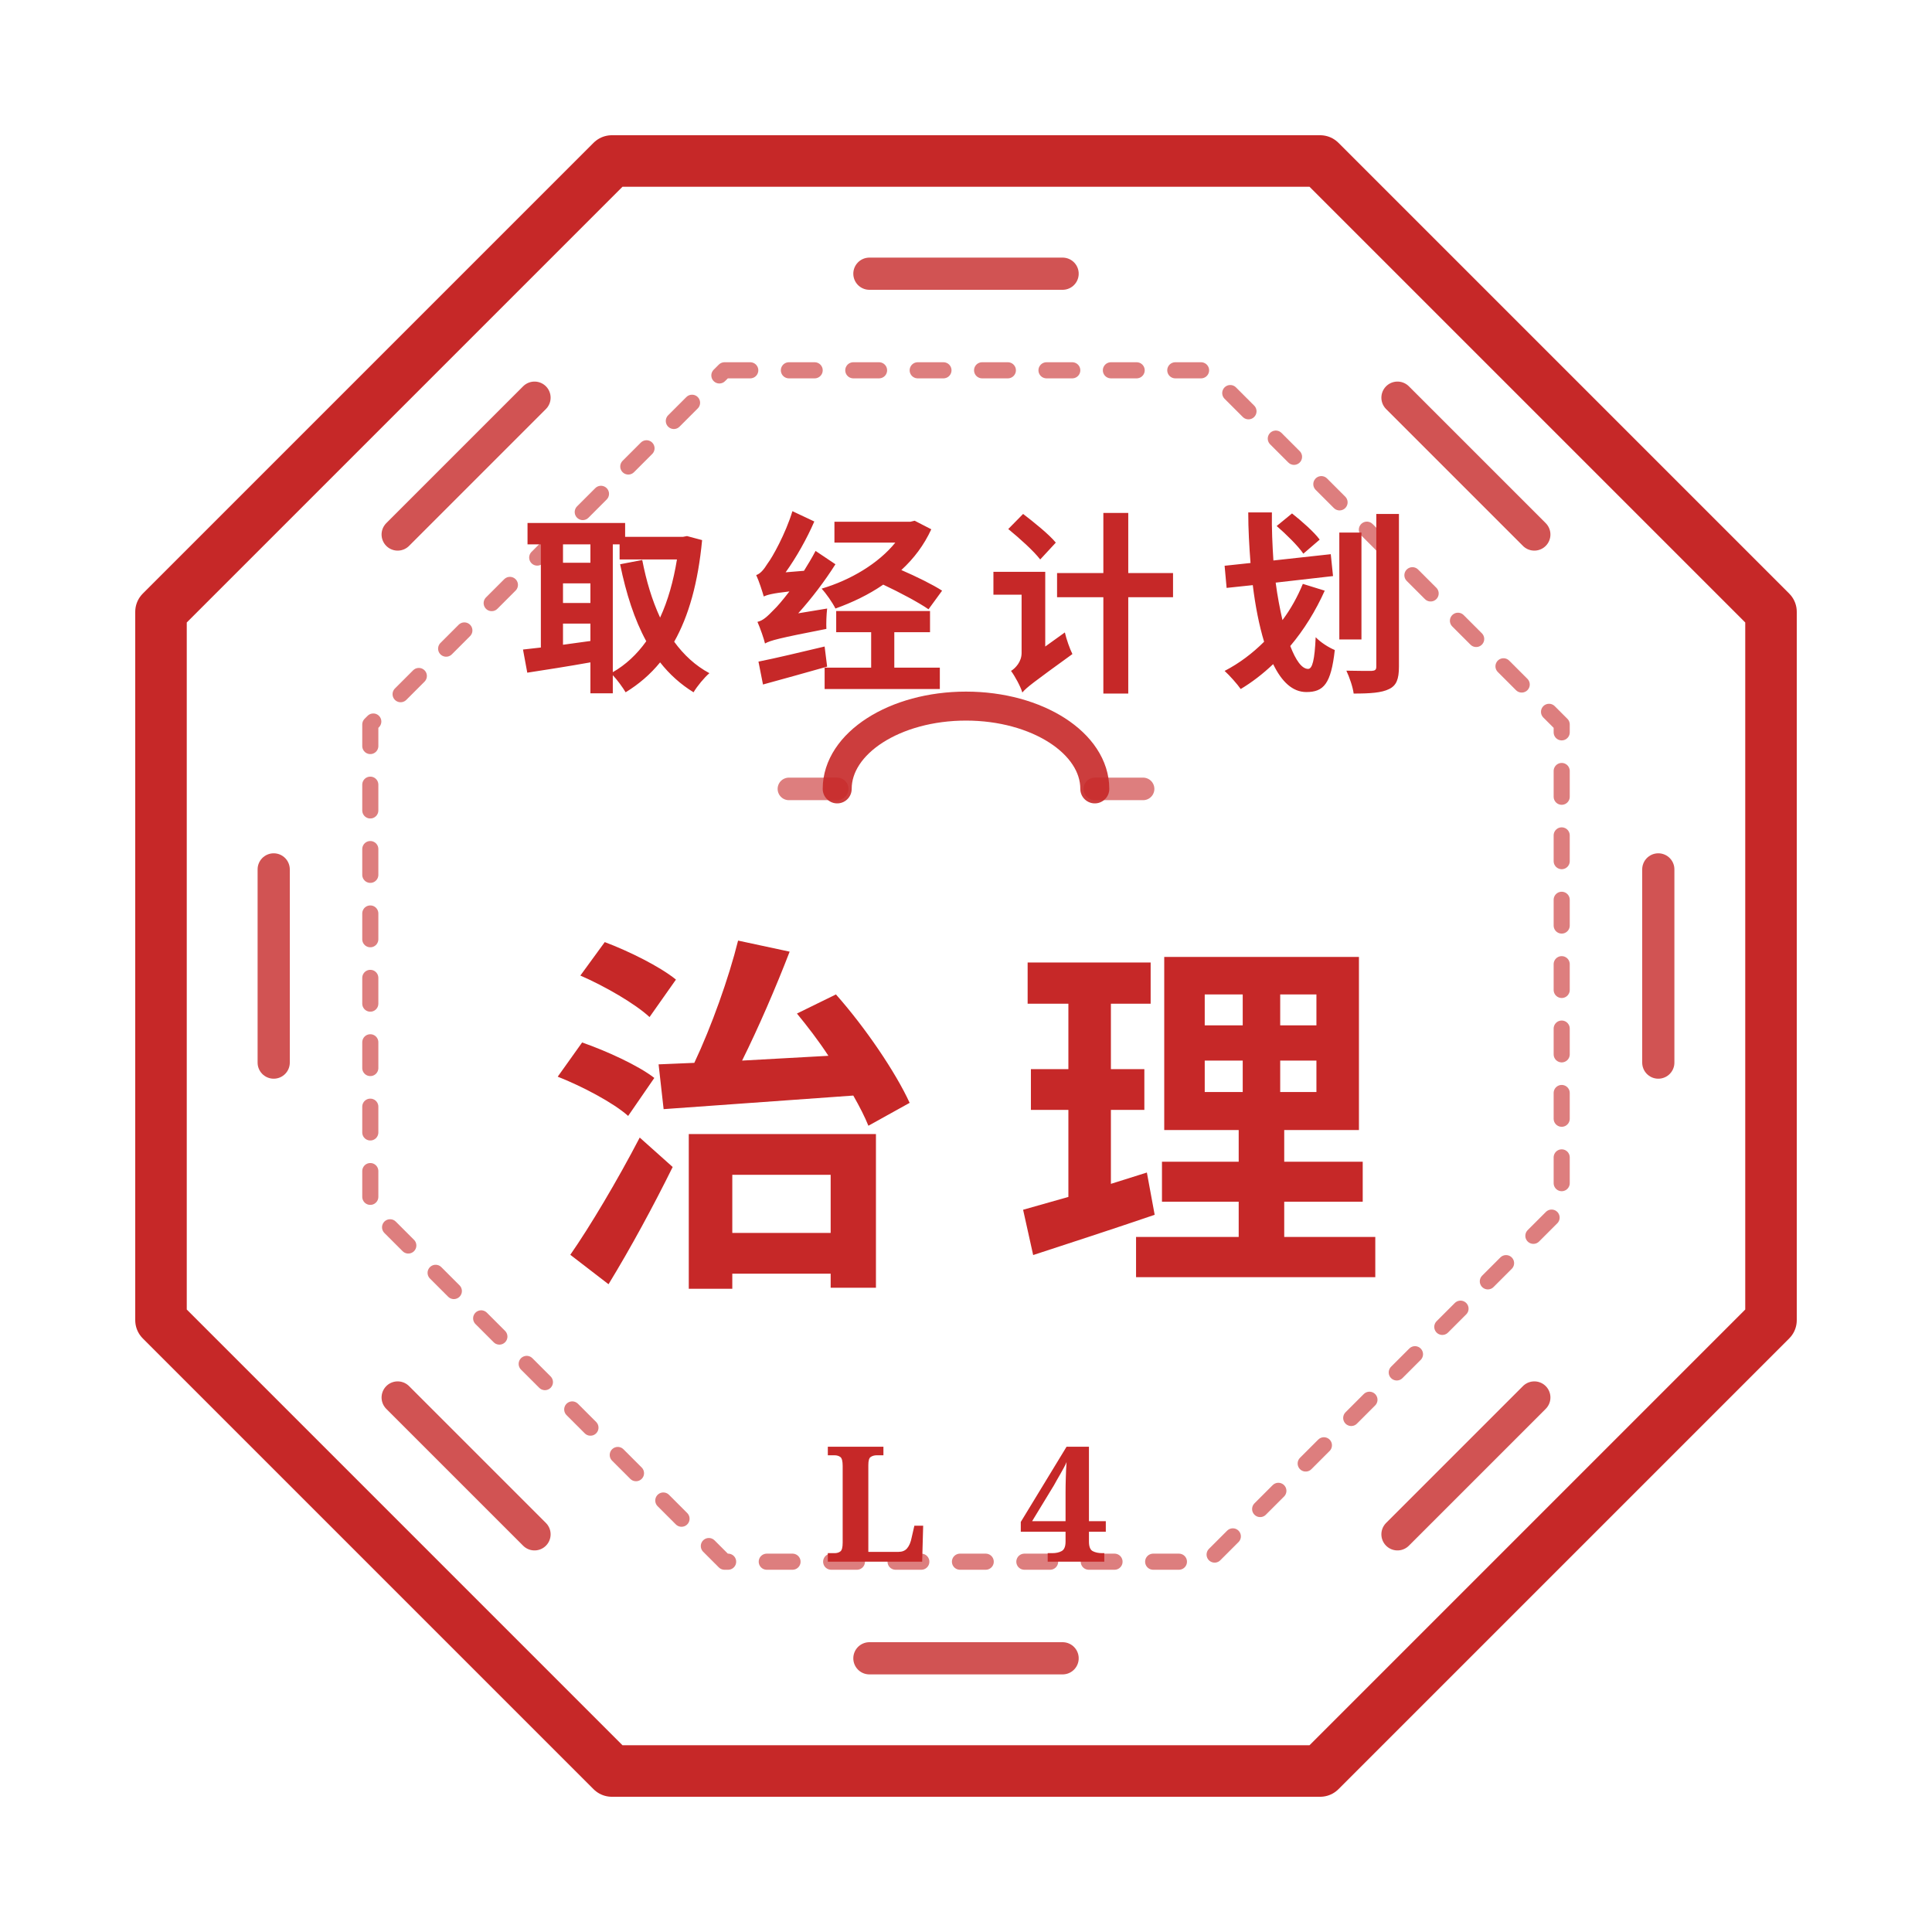
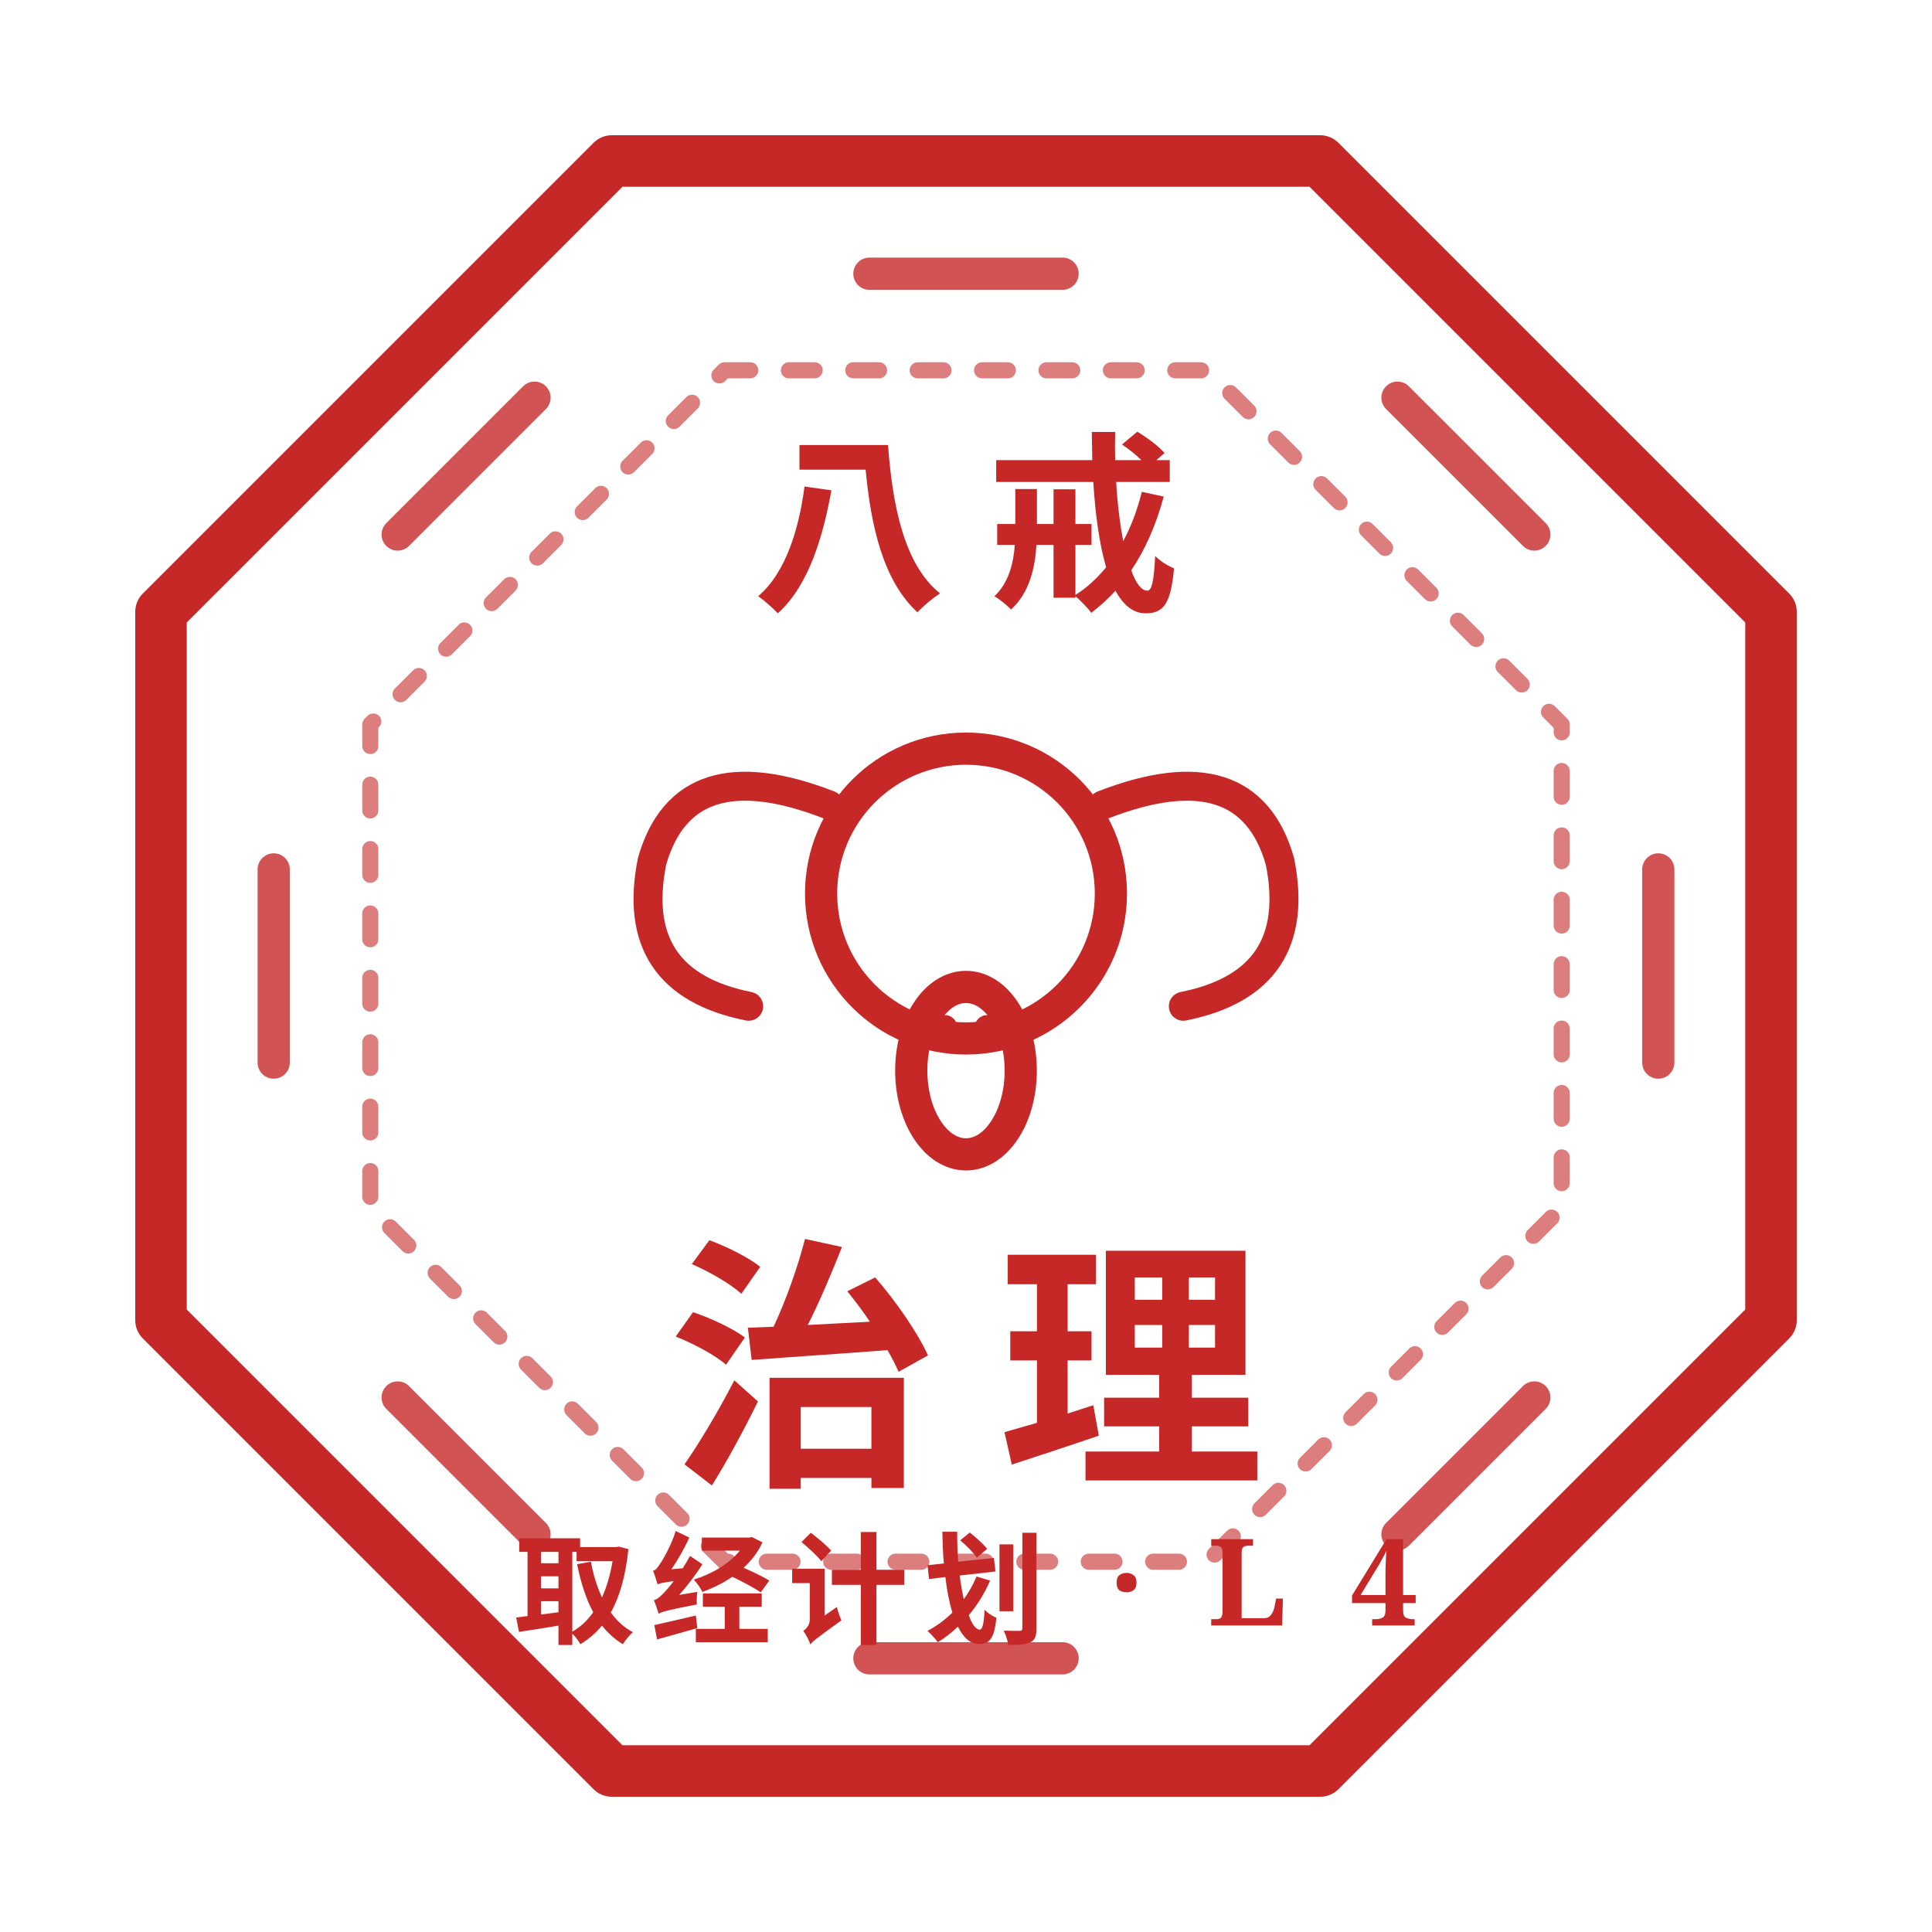
<svg xmlns="http://www.w3.org/2000/svg" width="120" height="120" viewBox="0 0 120 120">
  <g fill="none" stroke="#c62828" stroke-width="2" stroke-linecap="round" stroke-linejoin="round">
    <polygon points="38,10 82,10 110,38 110,82 82,110 38,110 10,82 10,38" stroke-width="3.2" />
    <polygon points="45,23 75,23 97,45 97,75 75,97 45,97 23,75 23,45" stroke-width="1" stroke-dasharray="1.6 2.4" opacity=".6" />
    <path d="M54.0,17.0 L66.0,17.0" stroke-width="2" opacity=".8" />
    <path d="M86.8,24.7 L95.3,33.2" stroke-width="2" opacity=".8" />
    <path d="M103.0,54.0 L103.0,66.0" stroke-width="2" opacity=".8" />
    <path d="M95.3,86.8 L86.8,95.3" stroke-width="2" opacity=".8" />
    <path d="M66.0,103.0 L54.0,103.0" stroke-width="2" opacity=".8" />
    <path d="M33.2,95.3 L24.7,86.8" stroke-width="2" opacity=".8" />
    <path d="M17.0,66.0 L17.0,54.0" stroke-width="2" opacity=".8" />
    <path d="M24.7,33.2 L33.2,24.7" stroke-width="2" opacity=".8" />
-     <text x="60" y="42" font-family="Songti SC,SimSun,serif" font-size="12" font-weight="700" letter-spacing="2.5" text-anchor="middle" fill="#c62828" stroke="none">取经计划</text>
-     <path d="M52,49 a7,4.5 0 1,1 16,0" stroke-width="1.8" opacity=".9" />
-     <path d="M49,49 h3 M68,49 h3" stroke-width="1.4" opacity=".6" />
-     <text x="60" y="78" font-family="Songti SC,SimSun,serif" font-size="23" font-weight="700" letter-spacing="6" text-anchor="middle" fill="#c62828" stroke="none">治理</text>
-     <text x="60" y="97" font-family="Songti SC,SimSun,serif" font-size="10" font-weight="700" letter-spacing="1.5" text-anchor="middle" fill="#c62828" stroke="none">L 4</text>
+     <text x="60" y="37" font-family="Songti SC,SimSun,serif" font-size="12" font-weight="700" letter-spacing="2.5" text-anchor="middle" fill="#c62828" stroke="none">八戒</text>
+     <circle cx="60" cy="55.5" r="9" />
+     <path d="M51.5,50 Q42.5,46.5 40.5,53.5 Q39,61 46.5,62.5 M68.5,50 Q77.5,46.5 79.5,53.5 Q81,61 73.5,62.5" stroke-width="1.8" />
+     <ellipse cx="60" cy="66.5" rx="3.4" ry="5.2" />
+     <circle cx="58.7" cy="63.8" r="0.75" fill="#c62828" stroke="none" />
+     <circle cx="61.3" cy="63.8" r="0.75" fill="#c62828" stroke="none" />
+     <text x="60" y="91" font-family="Songti SC,SimSun,serif" font-size="16.5" font-weight="700" letter-spacing="4" text-anchor="middle" fill="#c62828" stroke="none">治理</text>
+     <text x="60" y="101.5" font-family="Songti SC,SimSun,serif" font-size="7.5" font-weight="700" letter-spacing="1" text-anchor="middle" fill="#c62828" stroke="none">取经计划 · L 4</text>
  </g>
</svg>
